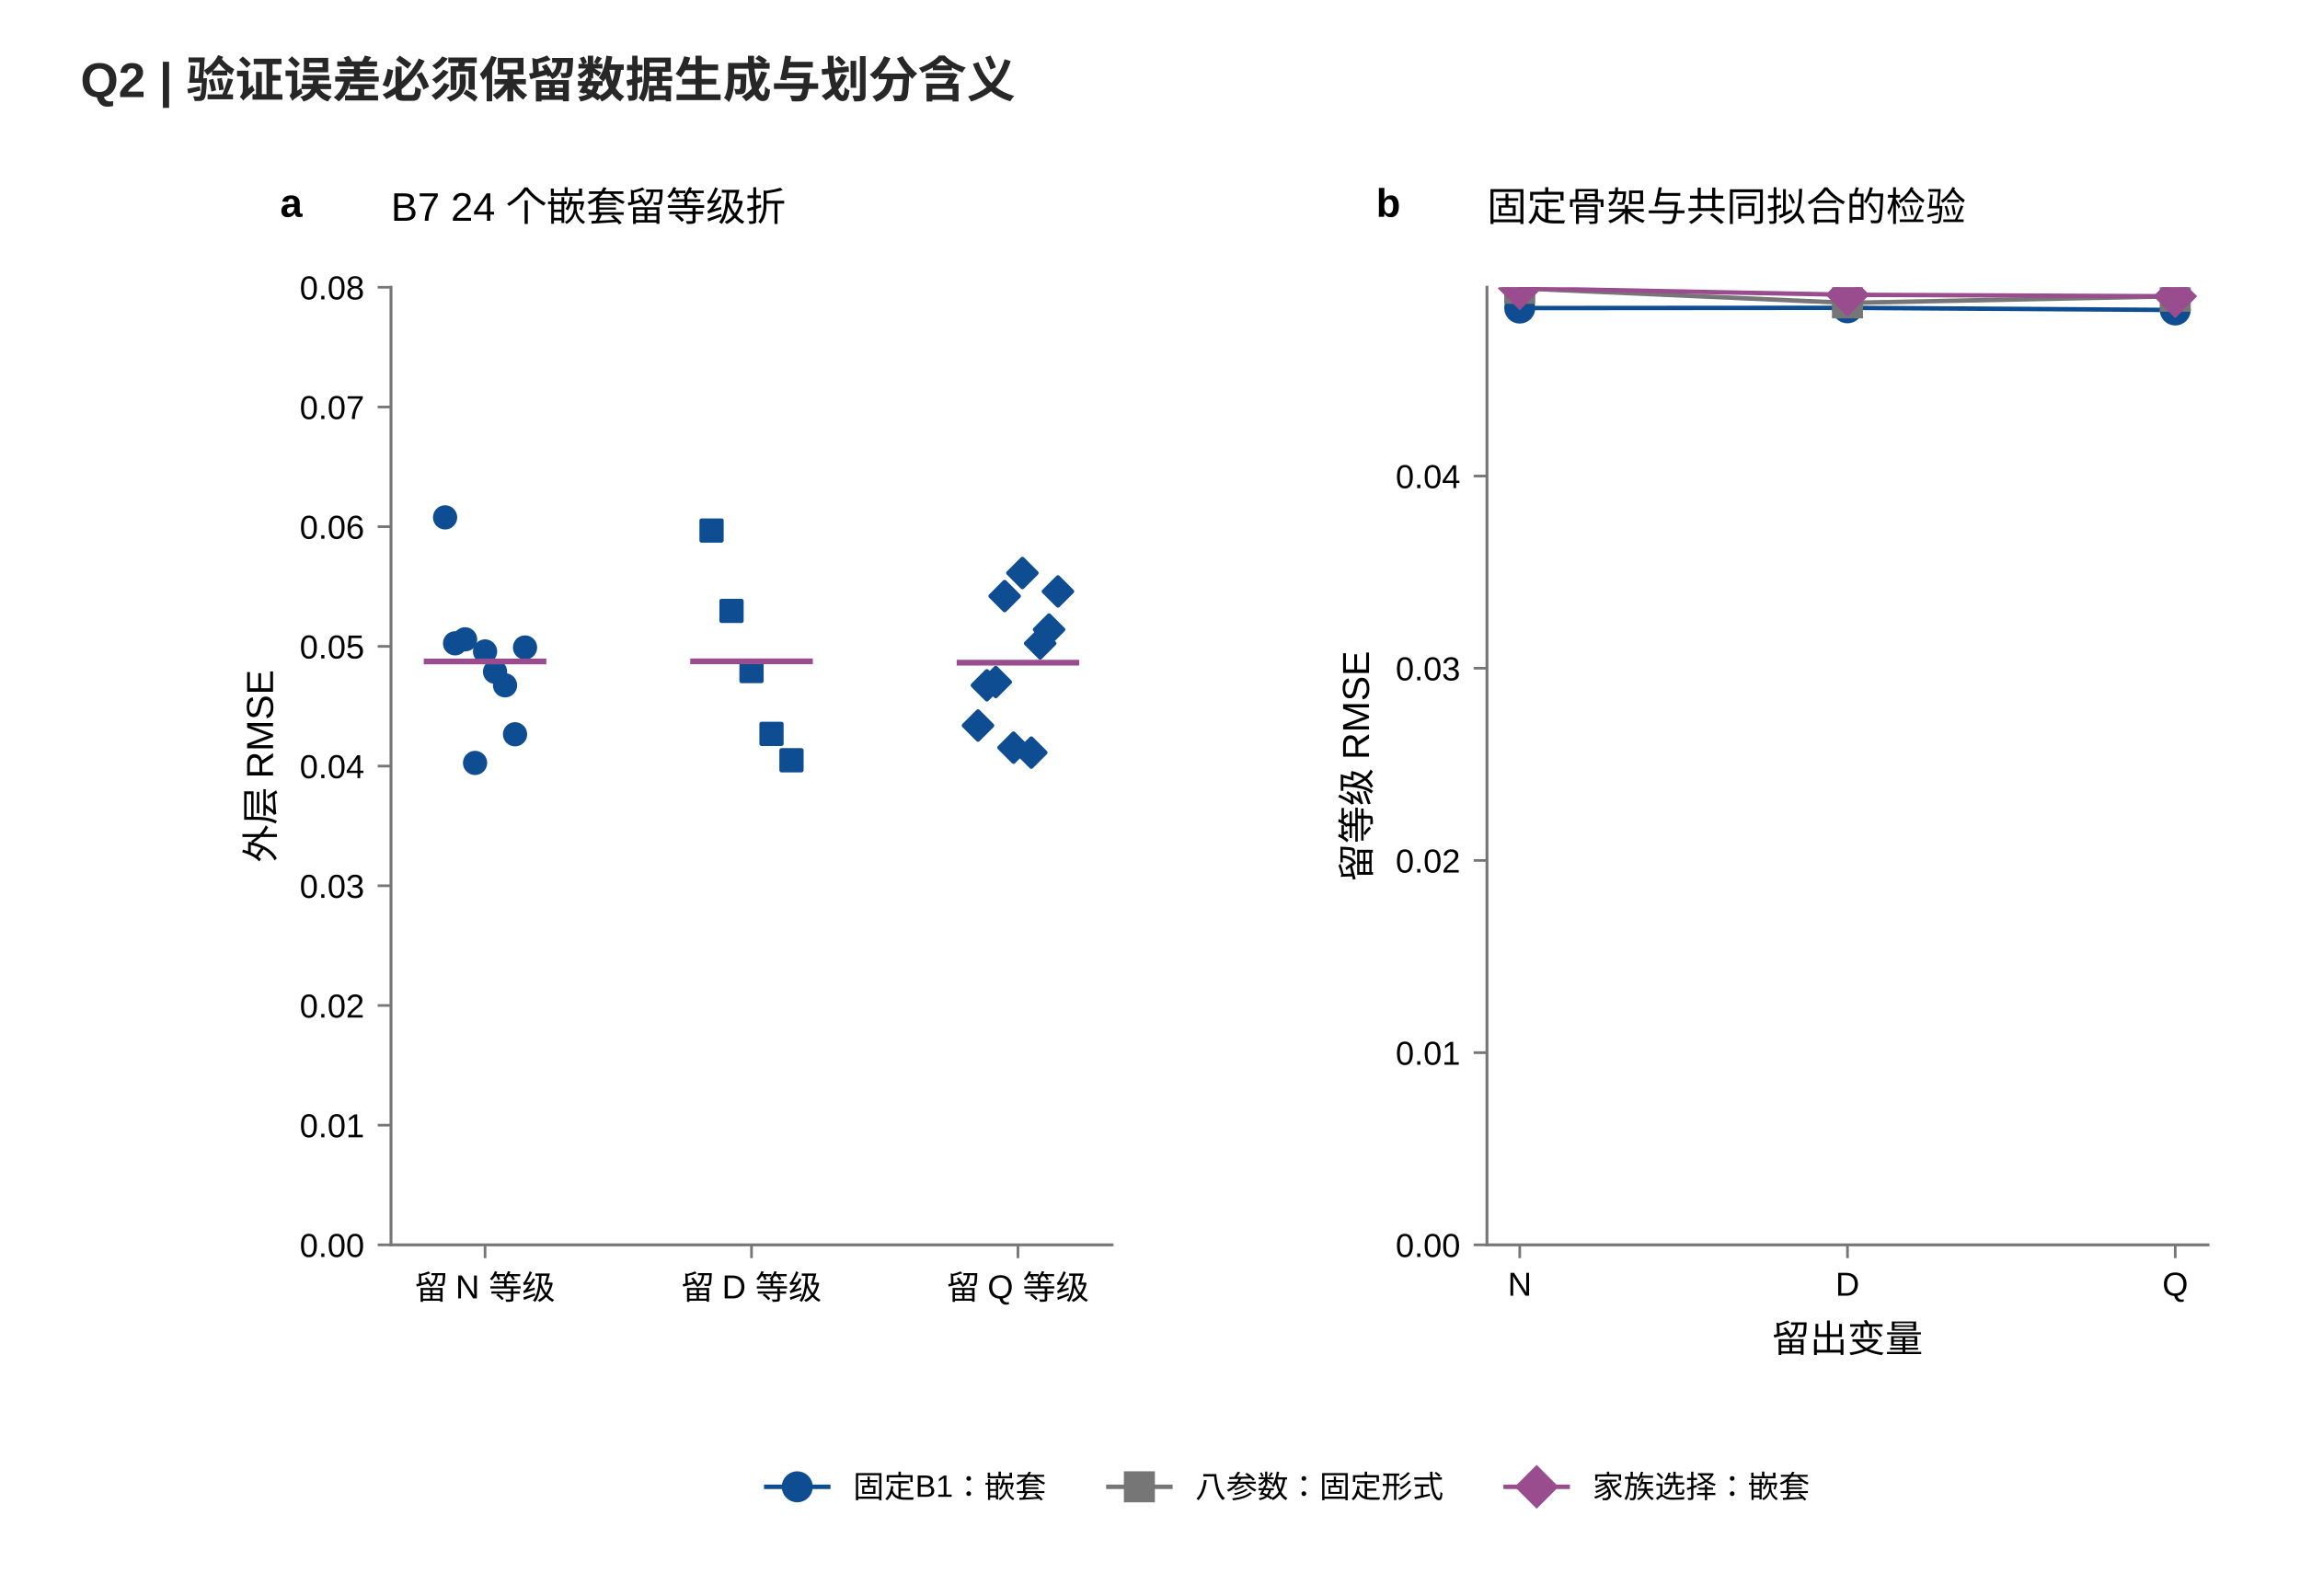
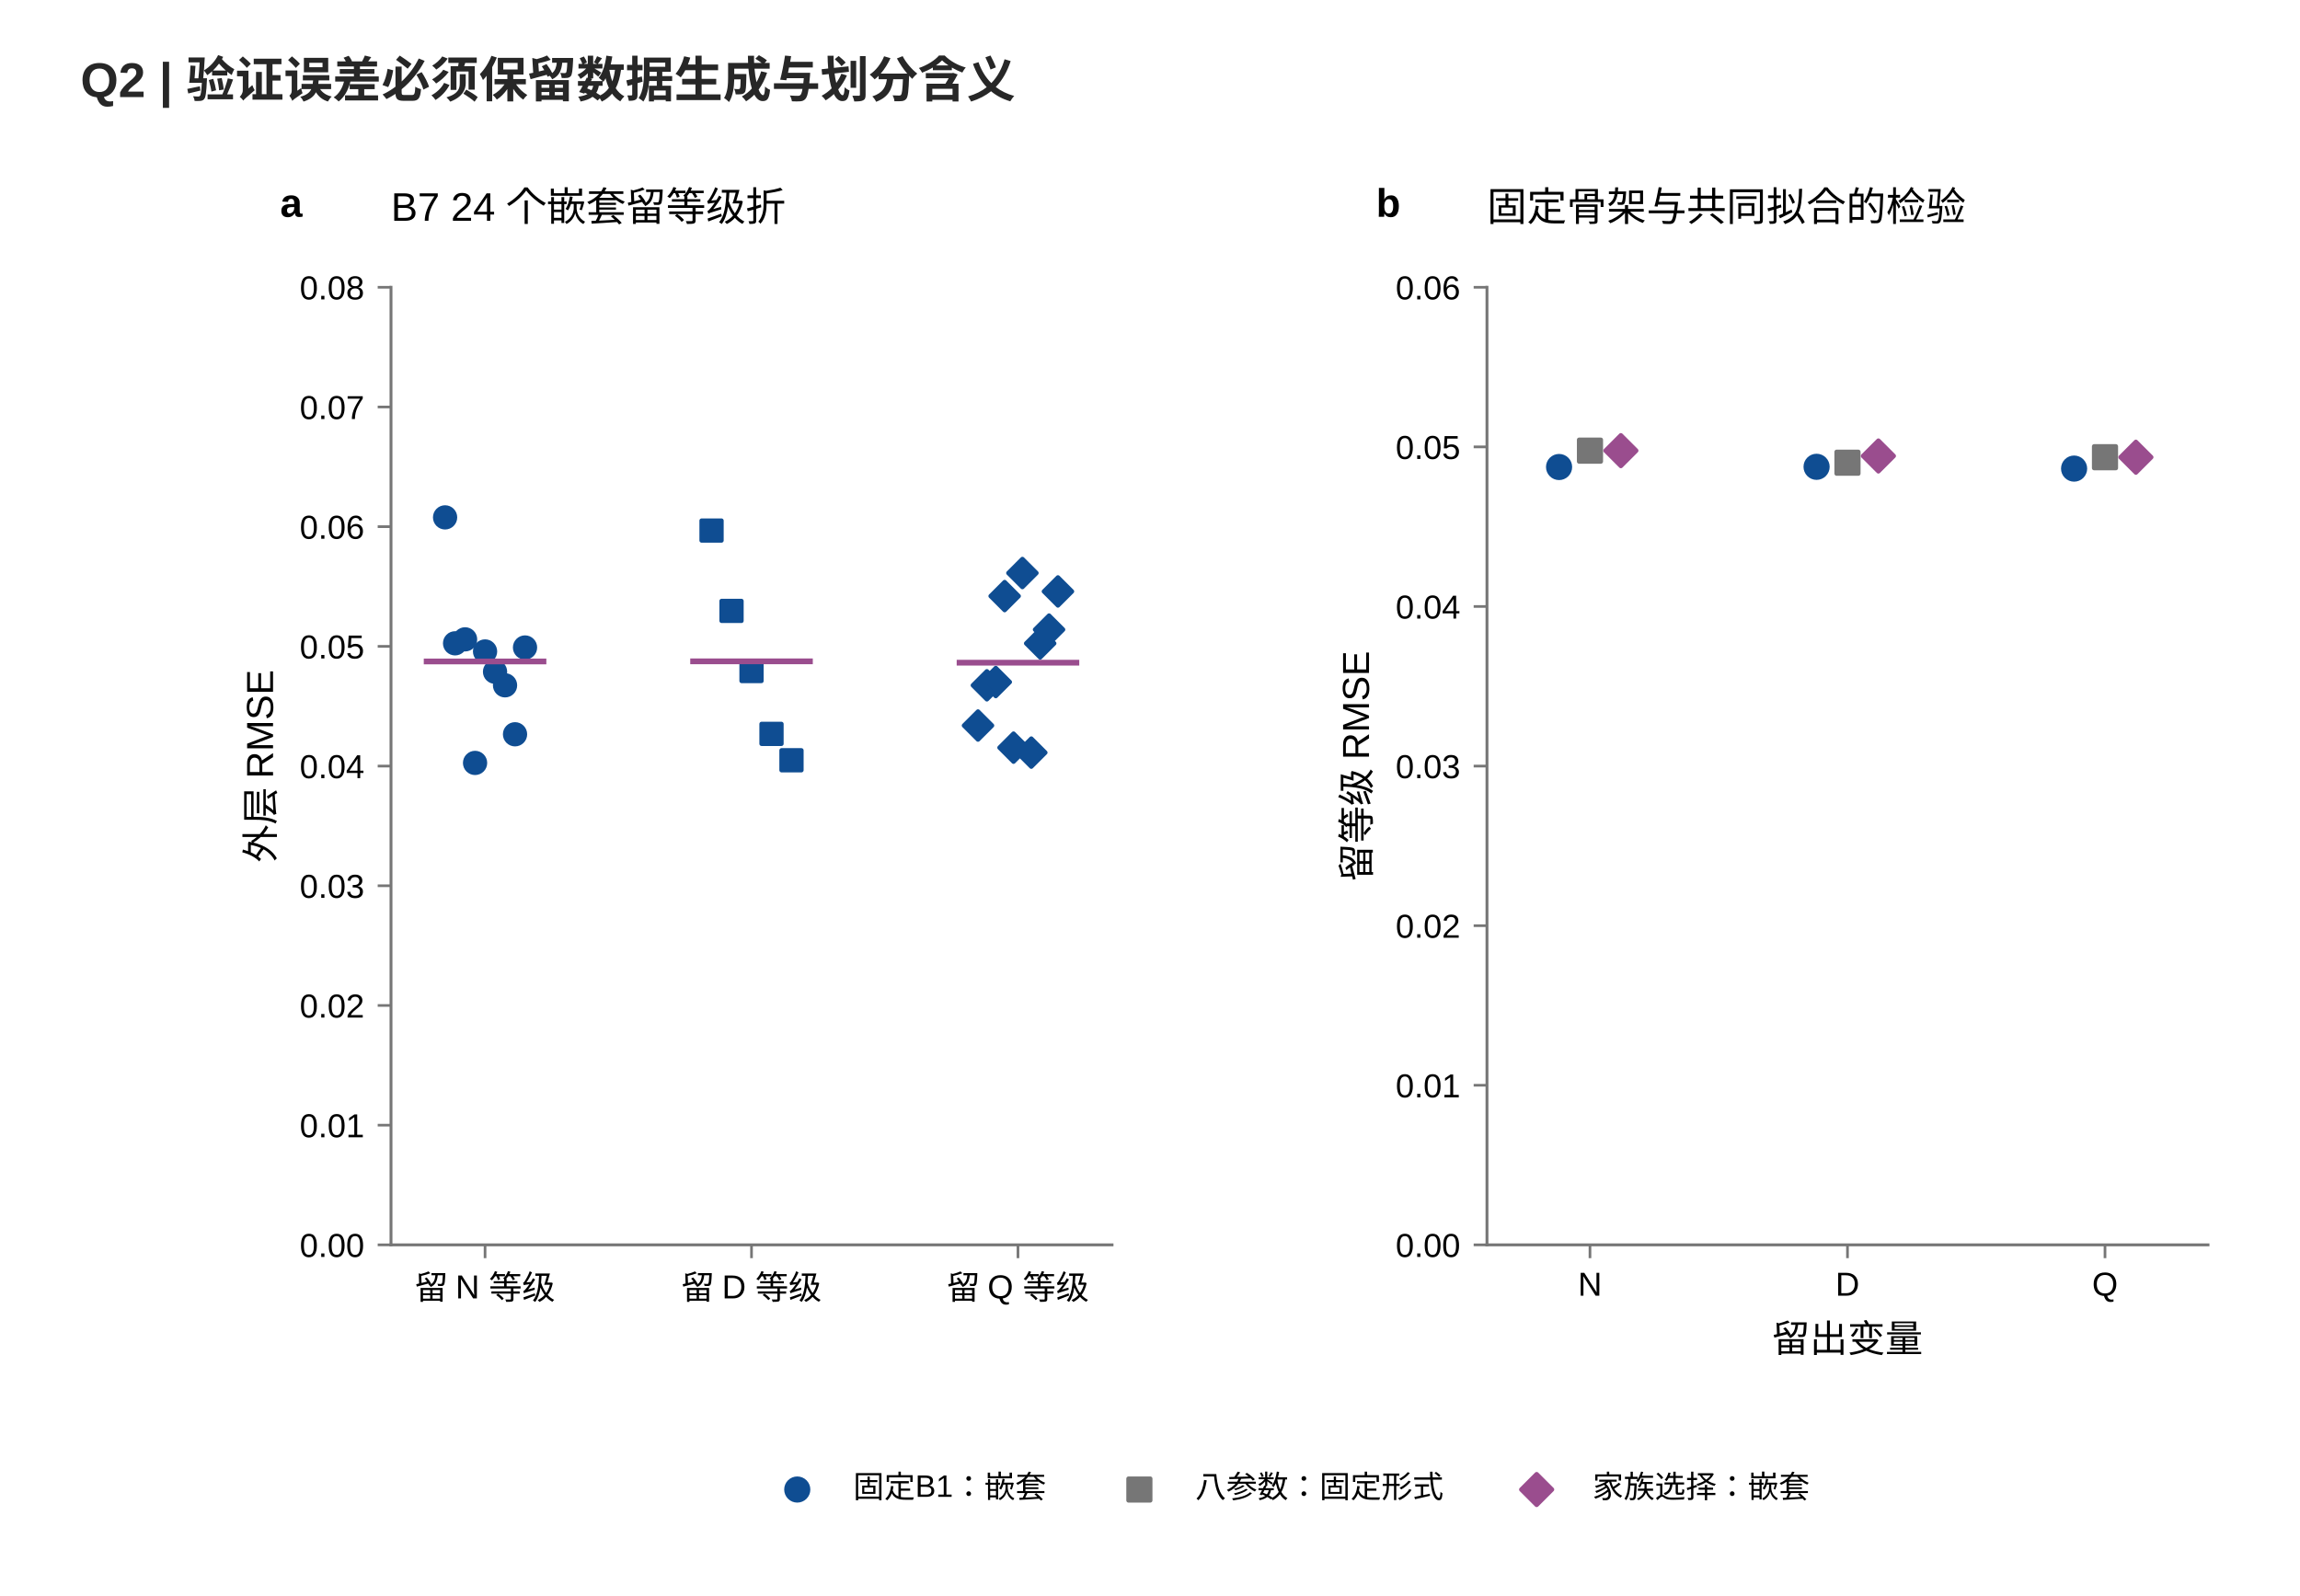
<svg xmlns="http://www.w3.org/2000/svg" xmlns:xlink="http://www.w3.org/1999/xlink" width="518.74pt" height="360pt" viewBox="0 0 518.74 360" version="1.1">
  <defs>
    <style type="text/css">*{stroke-linejoin: round; stroke-linecap: butt}</style>
  </defs>
  <g id="figure_1">
    <g id="patch_1">
      <path d="M 0 360 L 518.74 360 L 518.74 0 L 0 0 z " style="fill: #ffffff" />
    </g>
    <g id="axes_1">
      <g id="patch_2">
        <path d="M 88.186 280.8 L 250.807 280.8 L 250.807 64.8 L 88.186 64.8 z " style="fill: #ffffff" />
      </g>
      <g id="matplotlib.axis_1">
        <g id="xtick_1">
          <g id="line2d_1">
            <defs>
-               <path id="m3c10855afd" d="M 0 0 L 0 3 " style="stroke: #767676; stroke-width: 0.6" />
+               <path id="m5fdbb5cc1c" d="M 0 0 L 0 3 " style="stroke: #767676; stroke-width: 0.6" />
            </defs>
            <g>
-               <use xlink:href="#m3c10855afd" x="109.4" y="280.8" style="fill: #767676; stroke: #767676; stroke-width: 0.6" />
+               <use xlink:href="#m5fdbb5cc1c" x="109.4" y="280.8" style="fill: #767676; stroke: #767676; stroke-width: 0.6" />
            </g>
          </g>
          <g id="text_1">
            <text style="font-size: 7.5px; font-family: 'Arial', 'Microsoft YaHei'; text-anchor: middle" x="109.4" y="293.066" transform="rotate(-0 109.3999 293.066)">留 N 等级</text>
          </g>
        </g>
        <g id="xtick_2">
          <g id="line2d_2">
            <g>
-               <use xlink:href="#m3c10855afd" x="169.496" y="280.8" style="fill: #767676; stroke: #767676; stroke-width: 0.6" />
+               <use xlink:href="#m5fdbb5cc1c" x="169.496" y="280.8" style="fill: #767676; stroke: #767676; stroke-width: 0.6" />
            </g>
          </g>
          <g id="text_2">
            <text style="font-size: 7.5px; font-family: 'Arial', 'Microsoft YaHei'; text-anchor: middle" x="169.496" y="293.066" transform="rotate(-0 169.4963 293.066)">留 D 等级</text>
          </g>
        </g>
        <g id="xtick_3">
          <g id="line2d_3">
            <g>
-               <use xlink:href="#m3c10855afd" x="229.593" y="280.8" style="fill: #767676; stroke: #767676; stroke-width: 0.6" />
+               <use xlink:href="#m5fdbb5cc1c" x="229.593" y="280.8" style="fill: #767676; stroke: #767676; stroke-width: 0.6" />
            </g>
          </g>
          <g id="text_3">
            <text style="font-size: 7.5px; font-family: 'Arial', 'Microsoft YaHei'; text-anchor: middle" x="229.593" y="293.066" transform="rotate(-0 229.5927 293.066)">留 Q 等级</text>
          </g>
        </g>
      </g>
      <g id="matplotlib.axis_2">
        <g id="ytick_1">
          <g id="line2d_4">
            <defs>
-               <path id="m43ab688c8d" d="M 0 0 L -3 0 " style="stroke: #767676; stroke-width: 0.6" />
+               <path id="m10049ec825" d="M 0 0 L -3 0 " style="stroke: #767676; stroke-width: 0.6" />
            </defs>
            <g>
-               <use xlink:href="#m43ab688c8d" x="88.186" y="280.8" style="fill: #767676; stroke: #767676; stroke-width: 0.6" />
+               <use xlink:href="#m10049ec825" x="88.186" y="280.8" style="fill: #767676; stroke: #767676; stroke-width: 0.6" />
            </g>
          </g>
          <g id="text_4">
            <text style="font-size: 7.5px; font-family: 'Arial', 'Microsoft YaHei'; text-anchor: end" x="82.186" y="283.53" transform="rotate(-0 82.18583 283.5301)">0.00</text>
          </g>
        </g>
        <g id="ytick_2">
          <g id="line2d_5">
            <g>
-               <use xlink:href="#m43ab688c8d" x="88.186" y="253.8" style="fill: #767676; stroke: #767676; stroke-width: 0.6" />
+               <use xlink:href="#m10049ec825" x="88.186" y="253.8" style="fill: #767676; stroke: #767676; stroke-width: 0.6" />
            </g>
          </g>
          <g id="text_5">
            <text style="font-size: 7.5px; font-family: 'Arial', 'Microsoft YaHei'; text-anchor: end" x="82.186" y="256.53" transform="rotate(-0 82.18583 256.5301)">0.01</text>
          </g>
        </g>
        <g id="ytick_3">
          <g id="line2d_6">
            <g>
-               <use xlink:href="#m43ab688c8d" x="88.186" y="226.8" style="fill: #767676; stroke: #767676; stroke-width: 0.6" />
+               <use xlink:href="#m10049ec825" x="88.186" y="226.8" style="fill: #767676; stroke: #767676; stroke-width: 0.6" />
            </g>
          </g>
          <g id="text_6">
            <text style="font-size: 7.5px; font-family: 'Arial', 'Microsoft YaHei'; text-anchor: end" x="82.186" y="229.53" transform="rotate(-0 82.18583 229.5301)">0.02</text>
          </g>
        </g>
        <g id="ytick_4">
          <g id="line2d_7">
            <g>
-               <use xlink:href="#m43ab688c8d" x="88.186" y="199.8" style="fill: #767676; stroke: #767676; stroke-width: 0.6" />
+               <use xlink:href="#m10049ec825" x="88.186" y="199.8" style="fill: #767676; stroke: #767676; stroke-width: 0.6" />
            </g>
          </g>
          <g id="text_7">
            <text style="font-size: 7.5px; font-family: 'Arial', 'Microsoft YaHei'; text-anchor: end" x="82.186" y="202.53" transform="rotate(-0 82.18583 202.5301)">0.03</text>
          </g>
        </g>
        <g id="ytick_5">
          <g id="line2d_8">
            <g>
-               <use xlink:href="#m43ab688c8d" x="88.186" y="172.8" style="fill: #767676; stroke: #767676; stroke-width: 0.6" />
+               <use xlink:href="#m10049ec825" x="88.186" y="172.8" style="fill: #767676; stroke: #767676; stroke-width: 0.6" />
            </g>
          </g>
          <g id="text_8">
            <text style="font-size: 7.5px; font-family: 'Arial', 'Microsoft YaHei'; text-anchor: end" x="82.186" y="175.53" transform="rotate(-0 82.18583 175.5301)">0.04</text>
          </g>
        </g>
        <g id="ytick_6">
          <g id="line2d_9">
            <g>
-               <use xlink:href="#m43ab688c8d" x="88.186" y="145.8" style="fill: #767676; stroke: #767676; stroke-width: 0.6" />
+               <use xlink:href="#m10049ec825" x="88.186" y="145.8" style="fill: #767676; stroke: #767676; stroke-width: 0.6" />
            </g>
          </g>
          <g id="text_9">
            <text style="font-size: 7.5px; font-family: 'Arial', 'Microsoft YaHei'; text-anchor: end" x="82.186" y="148.53" transform="rotate(-0 82.18583 148.5301)">0.05</text>
          </g>
        </g>
        <g id="ytick_7">
          <g id="line2d_10">
            <g>
-               <use xlink:href="#m43ab688c8d" x="88.186" y="118.8" style="fill: #767676; stroke: #767676; stroke-width: 0.6" />
+               <use xlink:href="#m10049ec825" x="88.186" y="118.8" style="fill: #767676; stroke: #767676; stroke-width: 0.6" />
            </g>
          </g>
          <g id="text_10">
            <text style="font-size: 7.5px; font-family: 'Arial', 'Microsoft YaHei'; text-anchor: end" x="82.186" y="121.53" transform="rotate(-0 82.18583 121.5301)">0.06</text>
          </g>
        </g>
        <g id="ytick_8">
          <g id="line2d_11">
            <g>
-               <use xlink:href="#m43ab688c8d" x="88.186" y="91.8" style="fill: #767676; stroke: #767676; stroke-width: 0.6" />
+               <use xlink:href="#m10049ec825" x="88.186" y="91.8" style="fill: #767676; stroke: #767676; stroke-width: 0.6" />
            </g>
          </g>
          <g id="text_11">
            <text style="font-size: 7.5px; font-family: 'Arial', 'Microsoft YaHei'; text-anchor: end" x="82.186" y="94.53" transform="rotate(-0 82.18583 94.5301)">0.07</text>
          </g>
        </g>
        <g id="ytick_9">
          <g id="line2d_12">
            <g>
-               <use xlink:href="#m43ab688c8d" x="88.186" y="64.8" style="fill: #767676; stroke: #767676; stroke-width: 0.6" />
+               <use xlink:href="#m10049ec825" x="88.186" y="64.8" style="fill: #767676; stroke: #767676; stroke-width: 0.6" />
            </g>
          </g>
          <g id="text_12">
            <text style="font-size: 7.5px; font-family: 'Arial', 'Microsoft YaHei'; text-anchor: end" x="82.186" y="67.53" transform="rotate(-0 82.18583 67.5301)">0.08</text>
          </g>
        </g>
        <g id="text_13">
          <text style="font-size: 8.5px; font-family: 'Arial', 'Microsoft YaHei'; text-anchor: middle" x="61.801" y="172.8" transform="rotate(-90 61.8013 172.8)">外层 RMSE</text>
        </g>
      </g>
      <g id="PathCollection_1">
        <defs>
-           <path id="m5fec053de9" d="M 0 2.236 C 0.593 2.236 1.162 2 1.581 1.581 C 2 1.162 2.236 0.593 2.236 0 C 2.236 -0.593 2 -1.162 1.581 -1.581 C 1.162 -2 0.593 -2.236 0 -2.236 C -0.593 -2.236 -1.162 -2 -1.581 -1.581 C -2 -1.162 -2.236 -0.593 -2.236 0 C -2.236 0.593 -2 1.162 -1.581 1.581 C -1.162 2 -0.593 2.236 0 2.236 z " style="stroke: #0f4d92" />
-         </defs>
-         <g clip-path="url(#p6e1483aa00)">
-           <use xlink:href="#m5fec053de9" x="100.385" y="116.703" style="fill: #0f4d92; stroke: #0f4d92" />
-           <use xlink:href="#m5fec053de9" x="102.639" y="145.111" style="fill: #0f4d92; stroke: #0f4d92" />
-           <use xlink:href="#m5fec053de9" x="104.893" y="144.215" style="fill: #0f4d92; stroke: #0f4d92" />
-           <use xlink:href="#m5fec053de9" x="107.146" y="172.091" style="fill: #0f4d92; stroke: #0f4d92" />
-           <use xlink:href="#m5fec053de9" x="109.4" y="146.949" style="fill: #0f4d92; stroke: #0f4d92" />
-           <use xlink:href="#m5fec053de9" x="111.653" y="151.527" style="fill: #0f4d92; stroke: #0f4d92" />
-           <use xlink:href="#m5fec053de9" x="113.907" y="154.583" style="fill: #0f4d92; stroke: #0f4d92" />
-           <use xlink:href="#m5fec053de9" x="116.161" y="165.629" style="fill: #0f4d92; stroke: #0f4d92" />
-           <use xlink:href="#m5fec053de9" x="118.414" y="146.051" style="fill: #0f4d92; stroke: #0f4d92" />
+           <path id="m2c670ba667" d="M 0 2.236 C 0.593 2.236 1.162 2 1.581 1.581 C 2 1.162 2.236 0.593 2.236 0 C 2.236 -0.593 2 -1.162 1.581 -1.581 C 1.162 -2 0.593 -2.236 0 -2.236 C -0.593 -2.236 -1.162 -2 -1.581 -1.581 C -2 -1.162 -2.236 -0.593 -2.236 0 C -2.236 0.593 -2 1.162 -1.581 1.581 C -1.162 2 -0.593 2.236 0 2.236 z " style="stroke: #0f4d92" />
+         </defs>
+         <g clip-path="url(#ped2805d2e9)">
+           <use xlink:href="#m2c670ba667" x="100.385" y="116.703" style="fill: #0f4d92; stroke: #0f4d92" />
+           <use xlink:href="#m2c670ba667" x="102.639" y="145.111" style="fill: #0f4d92; stroke: #0f4d92" />
+           <use xlink:href="#m2c670ba667" x="104.893" y="144.215" style="fill: #0f4d92; stroke: #0f4d92" />
+           <use xlink:href="#m2c670ba667" x="107.146" y="172.091" style="fill: #0f4d92; stroke: #0f4d92" />
+           <use xlink:href="#m2c670ba667" x="109.4" y="146.949" style="fill: #0f4d92; stroke: #0f4d92" />
+           <use xlink:href="#m2c670ba667" x="111.653" y="151.527" style="fill: #0f4d92; stroke: #0f4d92" />
+           <use xlink:href="#m2c670ba667" x="113.907" y="154.583" style="fill: #0f4d92; stroke: #0f4d92" />
+           <use xlink:href="#m2c670ba667" x="116.161" y="165.629" style="fill: #0f4d92; stroke: #0f4d92" />
+           <use xlink:href="#m2c670ba667" x="118.414" y="146.051" style="fill: #0f4d92; stroke: #0f4d92" />
        </g>
      </g>
      <g id="PathCollection_2">
        <defs>
-           <path id="m1e13f51e92" d="M -2.236 2.236 L 2.236 2.236 L 2.236 -2.236 L -2.236 -2.236 z " style="stroke: #0f4d92" />
-         </defs>
-         <g clip-path="url(#p6e1483aa00)">
-           <use xlink:href="#m1e13f51e92" x="160.482" y="119.676" style="fill: #0f4d92; stroke: #0f4d92" />
-           <use xlink:href="#m1e13f51e92" x="164.989" y="137.8" style="fill: #0f4d92; stroke: #0f4d92" />
-           <use xlink:href="#m1e13f51e92" x="169.496" y="151.361" style="fill: #0f4d92; stroke: #0f4d92" />
-           <use xlink:href="#m1e13f51e92" x="174.004" y="165.537" style="fill: #0f4d92; stroke: #0f4d92" />
-           <use xlink:href="#m1e13f51e92" x="178.511" y="171.491" style="fill: #0f4d92; stroke: #0f4d92" />
+           <path id="m15bb612719" d="M -2.236 2.236 L 2.236 2.236 L 2.236 -2.236 L -2.236 -2.236 z " style="stroke: #0f4d92" />
+         </defs>
+         <g clip-path="url(#ped2805d2e9)">
+           <use xlink:href="#m15bb612719" x="160.482" y="119.676" style="fill: #0f4d92; stroke: #0f4d92" />
+           <use xlink:href="#m15bb612719" x="164.989" y="137.8" style="fill: #0f4d92; stroke: #0f4d92" />
+           <use xlink:href="#m15bb612719" x="169.496" y="151.361" style="fill: #0f4d92; stroke: #0f4d92" />
+           <use xlink:href="#m15bb612719" x="174.004" y="165.537" style="fill: #0f4d92; stroke: #0f4d92" />
+           <use xlink:href="#m15bb612719" x="178.511" y="171.491" style="fill: #0f4d92; stroke: #0f4d92" />
        </g>
      </g>
      <g id="PathCollection_3">
        <defs>
-           <path id="m347af455d4" d="M 0 3.162 L 3.162 0 L 0 -3.162 L -3.162 0 z " style="stroke: #0f4d92" />
-         </defs>
-         <g clip-path="url(#p6e1483aa00)">
-           <use xlink:href="#m347af455d4" x="220.578" y="163.655" style="fill: #0f4d92; stroke: #0f4d92" />
-           <use xlink:href="#m347af455d4" x="222.581" y="154.583" style="fill: #0f4d92; stroke: #0f4d92" />
-           <use xlink:href="#m347af455d4" x="224.585" y="153.845" style="fill: #0f4d92; stroke: #0f4d92" />
-           <use xlink:href="#m347af455d4" x="226.588" y="134.457" style="fill: #0f4d92; stroke: #0f4d92" />
-           <use xlink:href="#m347af455d4" x="228.591" y="168.643" style="fill: #0f4d92; stroke: #0f4d92" />
-           <use xlink:href="#m347af455d4" x="230.594" y="129.256" style="fill: #0f4d92; stroke: #0f4d92" />
-           <use xlink:href="#m347af455d4" x="232.598" y="169.763" style="fill: #0f4d92; stroke: #0f4d92" />
-           <use xlink:href="#m347af455d4" x="234.601" y="145.129" style="fill: #0f4d92; stroke: #0f4d92" />
-           <use xlink:href="#m347af455d4" x="236.604" y="142.014" style="fill: #0f4d92; stroke: #0f4d92" />
-           <use xlink:href="#m347af455d4" x="238.607" y="133.409" style="fill: #0f4d92; stroke: #0f4d92" />
+           <path id="mf7fd81d706" d="M 0 3.162 L 3.162 0 L 0 -3.162 L -3.162 0 z " style="stroke: #0f4d92" />
+         </defs>
+         <g clip-path="url(#ped2805d2e9)">
+           <use xlink:href="#mf7fd81d706" x="220.578" y="163.655" style="fill: #0f4d92; stroke: #0f4d92" />
+           <use xlink:href="#mf7fd81d706" x="222.581" y="154.583" style="fill: #0f4d92; stroke: #0f4d92" />
+           <use xlink:href="#mf7fd81d706" x="224.585" y="153.845" style="fill: #0f4d92; stroke: #0f4d92" />
+           <use xlink:href="#mf7fd81d706" x="226.588" y="134.457" style="fill: #0f4d92; stroke: #0f4d92" />
+           <use xlink:href="#mf7fd81d706" x="228.591" y="168.643" style="fill: #0f4d92; stroke: #0f4d92" />
+           <use xlink:href="#mf7fd81d706" x="230.594" y="129.256" style="fill: #0f4d92; stroke: #0f4d92" />
+           <use xlink:href="#mf7fd81d706" x="232.598" y="169.763" style="fill: #0f4d92; stroke: #0f4d92" />
+           <use xlink:href="#mf7fd81d706" x="234.601" y="145.129" style="fill: #0f4d92; stroke: #0f4d92" />
+           <use xlink:href="#mf7fd81d706" x="236.604" y="142.014" style="fill: #0f4d92; stroke: #0f4d92" />
+           <use xlink:href="#mf7fd81d706" x="238.607" y="133.409" style="fill: #0f4d92; stroke: #0f4d92" />
        </g>
      </g>
      <g id="LineCollection_1">
-         <path d="M 95.578 149.207 L 123.222 149.207 " clip-path="url(#p6e1483aa00)" style="fill: none; stroke: #9a4d8e; stroke-width: 1.3" />
+         <path d="M 95.578 149.207 L 123.222 149.207 " clip-path="url(#ped2805d2e9)" style="fill: none; stroke: #9a4d8e; stroke-width: 1.3" />
      </g>
      <g id="LineCollection_2">
-         <path d="M 155.674 149.173 L 183.318 149.173 " clip-path="url(#p6e1483aa00)" style="fill: none; stroke: #9a4d8e; stroke-width: 1.3" />
+         <path d="M 155.674 149.173 L 183.318 149.173 " clip-path="url(#ped2805d2e9)" style="fill: none; stroke: #9a4d8e; stroke-width: 1.3" />
      </g>
      <g id="LineCollection_3">
-         <path d="M 215.771 149.476 L 243.415 149.476 " clip-path="url(#p6e1483aa00)" style="fill: none; stroke: #9a4d8e; stroke-width: 1.3" />
+         <path d="M 215.771 149.476 L 243.415 149.476 " clip-path="url(#ped2805d2e9)" style="fill: none; stroke: #9a4d8e; stroke-width: 1.3" />
      </g>
      <g id="patch_3">
        <path d="M 88.186 280.8 L 88.186 64.8 " style="fill: none; stroke: #767676; stroke-width: 0.65; stroke-linejoin: miter; stroke-linecap: square" />
      </g>
      <g id="patch_4">
        <path d="M 88.186 280.8 L 250.807 280.8 " style="fill: none; stroke: #767676; stroke-width: 0.65; stroke-linejoin: miter; stroke-linecap: square" />
      </g>
      <g id="text_14">
        <text style="font-weight: 700; font-size: 9px; font-family: 'Arial', 'Microsoft YaHei'; text-anchor: start" x="63.186" y="48.906" transform="rotate(-0 63.18583 48.90596)">a</text>
      </g>
      <g id="text_15">
        <text style="font-size: 9px; font-family: 'Arial', 'Microsoft YaHei'; text-anchor: start" x="88.186" y="49.8" transform="rotate(-0 88.18583 49.8)">B7 24 个嵌套留等级折</text>
      </g>
    </g>
    <g id="axes_2">
      <g id="patch_5">
        <path d="M 335.37 280.8 L 497.991 280.8 L 497.991 64.8 L 335.37 64.8 z " style="fill: #ffffff" />
      </g>
      <g id="matplotlib.axis_3">
        <g id="xtick_4">
          <g id="line2d_13">
            <g>
-               <use xlink:href="#m3c10855afd" x="342.761" y="280.8" style="fill: #767676; stroke: #767676; stroke-width: 0.6" />
+               <use xlink:href="#m5fdbb5cc1c" x="358.601" y="280.8" style="fill: #767676; stroke: #767676; stroke-width: 0.6" />
            </g>
          </g>
          <g id="text_16">
-             <text style="font-size: 7.5px; font-family: 'Arial', 'Microsoft YaHei'; text-anchor: middle" x="342.761" y="292.26" transform="rotate(-0 342.7615 292.2602)">N</text>
+             <text style="font-size: 7.5px; font-family: 'Arial', 'Microsoft YaHei'; text-anchor: middle" x="358.601" y="292.26" transform="rotate(-0 358.6012 292.2602)">N</text>
          </g>
        </g>
        <g id="xtick_5">
          <g id="line2d_14">
            <g>
-               <use xlink:href="#m3c10855afd" x="416.68" y="280.8" style="fill: #767676; stroke: #767676; stroke-width: 0.6" />
+               <use xlink:href="#m5fdbb5cc1c" x="416.68" y="280.8" style="fill: #767676; stroke: #767676; stroke-width: 0.6" />
            </g>
          </g>
          <g id="text_17">
            <text style="font-size: 7.5px; font-family: 'Arial', 'Microsoft YaHei'; text-anchor: middle" x="416.68" y="292.26" transform="rotate(-0 416.6801 292.2602)">D</text>
          </g>
        </g>
        <g id="xtick_6">
          <g id="line2d_15">
            <g>
-               <use xlink:href="#m3c10855afd" x="490.599" y="280.8" style="fill: #767676; stroke: #767676; stroke-width: 0.6" />
+               <use xlink:href="#m5fdbb5cc1c" x="474.759" y="280.8" style="fill: #767676; stroke: #767676; stroke-width: 0.6" />
            </g>
          </g>
          <g id="text_18">
-             <text style="font-size: 7.5px; font-family: 'Arial', 'Microsoft YaHei'; text-anchor: middle" x="490.599" y="292.264" transform="rotate(-0 490.5987 292.2645)">Q</text>
+             <text style="font-size: 7.5px; font-family: 'Arial', 'Microsoft YaHei'; text-anchor: middle" x="474.759" y="292.264" transform="rotate(-0 474.759 292.2645)">Q</text>
          </g>
        </g>
        <g id="text_19">
          <text style="font-size: 8.5px; font-family: 'Arial', 'Microsoft YaHei'; text-anchor: middle" x="416.68" y="304.96" transform="rotate(-0 416.6801 304.9602)">留出变量</text>
        </g>
      </g>
      <g id="matplotlib.axis_4">
        <g id="ytick_10">
          <g id="line2d_16">
            <g>
-               <use xlink:href="#m43ab688c8d" x="335.37" y="280.8" style="fill: #767676; stroke: #767676; stroke-width: 0.6" />
+               <use xlink:href="#m10049ec825" x="335.37" y="280.8" style="fill: #767676; stroke: #767676; stroke-width: 0.6" />
            </g>
          </g>
          <g id="text_20">
            <text style="font-size: 7.5px; font-family: 'Arial', 'Microsoft YaHei'; text-anchor: end" x="329.37" y="283.53" transform="rotate(-0 329.3696 283.5301)">0.00</text>
          </g>
        </g>
        <g id="ytick_11">
          <g id="line2d_17">
            <g>
-               <use xlink:href="#m43ab688c8d" x="335.37" y="237.444" style="fill: #767676; stroke: #767676; stroke-width: 0.6" />
+               <use xlink:href="#m10049ec825" x="335.37" y="244.8" style="fill: #767676; stroke: #767676; stroke-width: 0.6" />
            </g>
          </g>
          <g id="text_21">
-             <text style="font-size: 7.5px; font-family: 'Arial', 'Microsoft YaHei'; text-anchor: end" x="329.37" y="240.174" transform="rotate(-0 329.3696 240.1738)">0.01</text>
+             <text style="font-size: 7.5px; font-family: 'Arial', 'Microsoft YaHei'; text-anchor: end" x="329.37" y="247.53" transform="rotate(-0 329.3696 247.5301)">0.01</text>
          </g>
        </g>
        <g id="ytick_12">
          <g id="line2d_18">
            <g>
-               <use xlink:href="#m43ab688c8d" x="335.37" y="194.087" style="fill: #767676; stroke: #767676; stroke-width: 0.6" />
+               <use xlink:href="#m10049ec825" x="335.37" y="208.8" style="fill: #767676; stroke: #767676; stroke-width: 0.6" />
            </g>
          </g>
          <g id="text_22">
-             <text style="font-size: 7.5px; font-family: 'Arial', 'Microsoft YaHei'; text-anchor: end" x="329.37" y="196.818" transform="rotate(-0 329.3696 196.8175)">0.02</text>
+             <text style="font-size: 7.5px; font-family: 'Arial', 'Microsoft YaHei'; text-anchor: end" x="329.37" y="211.53" transform="rotate(-0 329.3696 211.5301)">0.02</text>
          </g>
        </g>
        <g id="ytick_13">
          <g id="line2d_19">
            <g>
-               <use xlink:href="#m43ab688c8d" x="335.37" y="150.731" style="fill: #767676; stroke: #767676; stroke-width: 0.6" />
+               <use xlink:href="#m10049ec825" x="335.37" y="172.8" style="fill: #767676; stroke: #767676; stroke-width: 0.6" />
            </g>
          </g>
          <g id="text_23">
-             <text style="font-size: 7.5px; font-family: 'Arial', 'Microsoft YaHei'; text-anchor: end" x="329.37" y="153.461" transform="rotate(-0 329.3696 153.4612)">0.03</text>
+             <text style="font-size: 7.5px; font-family: 'Arial', 'Microsoft YaHei'; text-anchor: end" x="329.37" y="175.53" transform="rotate(-0 329.3696 175.5301)">0.03</text>
          </g>
        </g>
        <g id="ytick_14">
          <g id="line2d_20">
            <g>
-               <use xlink:href="#m43ab688c8d" x="335.37" y="107.375" style="fill: #767676; stroke: #767676; stroke-width: 0.6" />
+               <use xlink:href="#m10049ec825" x="335.37" y="136.8" style="fill: #767676; stroke: #767676; stroke-width: 0.6" />
            </g>
          </g>
          <g id="text_24">
-             <text style="font-size: 7.5px; font-family: 'Arial', 'Microsoft YaHei'; text-anchor: end" x="329.37" y="110.105" transform="rotate(-0 329.3696 110.1049)">0.04</text>
-           </g>
-         </g>
-         <g id="text_25">
+             <text style="font-size: 7.5px; font-family: 'Arial', 'Microsoft YaHei'; text-anchor: end" x="329.37" y="139.53" transform="rotate(-0 329.3696 139.5301)">0.04</text>
+           </g>
+         </g>
+         <g id="ytick_15">
+           <g id="line2d_21">
+             <g>
+               <use xlink:href="#m10049ec825" x="335.37" y="100.8" style="fill: #767676; stroke: #767676; stroke-width: 0.6" />
+             </g>
+           </g>
+           <g id="text_25">
+             <text style="font-size: 7.5px; font-family: 'Arial', 'Microsoft YaHei'; text-anchor: end" x="329.37" y="103.53" transform="rotate(-0 329.3696 103.5301)">0.05</text>
+           </g>
+         </g>
+         <g id="ytick_16">
+           <g id="line2d_22">
+             <g>
+               <use xlink:href="#m10049ec825" x="335.37" y="64.8" style="fill: #767676; stroke: #767676; stroke-width: 0.6" />
+             </g>
+           </g>
+           <g id="text_26">
+             <text style="font-size: 7.5px; font-family: 'Arial', 'Microsoft YaHei'; text-anchor: end" x="329.37" y="67.53" transform="rotate(-0 329.3696 67.5301)">0.06</text>
+           </g>
+         </g>
+         <g id="text_27">
          <text style="font-size: 8.5px; font-family: 'Arial', 'Microsoft YaHei'; text-anchor: middle" x="308.985" y="172.8" transform="rotate(-90 308.9851 172.8)">留等级 RMSE</text>
        </g>
      </g>
-       <g id="line2d_21">
-         <path d="M 342.761 69.489 L 416.68 69.435 L 490.599 69.921 " clip-path="url(#pa8aed85c43)" style="fill: none; stroke: #0f4d92; stroke-linecap: square" />
-         <defs>
-           <path id="mec0a395fd2" d="M 0 3 C 0.796 3 1.559 2.684 2.121 2.121 C 2.684 1.559 3 0.796 3 0 C 3 -0.796 2.684 -1.559 2.121 -2.121 C 1.559 -2.684 0.796 -3 0 -3 C -0.796 -3 -1.559 -2.684 -2.121 -2.121 C -2.684 -1.559 -3 -0.796 -3 0 C -3 0.796 -2.684 1.559 -2.121 2.121 C -1.559 2.684 -0.796 3 0 3 z " style="stroke: #0f4d92" />
-         </defs>
-         <g clip-path="url(#pa8aed85c43)">
-           <use xlink:href="#mec0a395fd2" x="342.761" y="69.489" style="fill: #0f4d92; stroke: #0f4d92" />
-           <use xlink:href="#mec0a395fd2" x="416.68" y="69.435" style="fill: #0f4d92; stroke: #0f4d92" />
-           <use xlink:href="#mec0a395fd2" x="490.599" y="69.921" style="fill: #0f4d92; stroke: #0f4d92" />
-         </g>
-       </g>
-       <g id="line2d_22">
-         <path d="M 342.761 65.044 L 416.68 68.322 L 490.599 66.828 " clip-path="url(#pa8aed85c43)" style="fill: none; stroke: #767676; stroke-linecap: square" />
-         <defs>
-           <path id="m17d9a3f03a" d="M -3 3 L 3 3 L 3 -3 L -3 -3 z " style="stroke: #767676; stroke-linejoin: miter" />
-         </defs>
-         <g clip-path="url(#pa8aed85c43)">
-           <use xlink:href="#m17d9a3f03a" x="342.761" y="65.044" style="fill: #767676; stroke: #767676; stroke-linejoin: miter" />
-           <use xlink:href="#m17d9a3f03a" x="416.68" y="68.322" style="fill: #767676; stroke: #767676; stroke-linejoin: miter" />
-           <use xlink:href="#m17d9a3f03a" x="490.599" y="66.828" style="fill: #767676; stroke: #767676; stroke-linejoin: miter" />
-         </g>
-       </g>
-       <g id="line2d_23">
-         <path d="M 342.761 65.044 L 416.68 66.492 L 490.599 66.828 " clip-path="url(#pa8aed85c43)" style="fill: none; stroke: #9a4d8e; stroke-linecap: square" />
-         <defs>
-           <path id="mbb2c968828" d="M 0 4.243 L 4.243 0 L 0 -4.243 L -4.243 0 z " style="stroke: #9a4d8e; stroke-linejoin: miter" />
-         </defs>
-         <g clip-path="url(#pa8aed85c43)">
-           <use xlink:href="#mbb2c968828" x="342.761" y="65.044" style="fill: #9a4d8e; stroke: #9a4d8e; stroke-linejoin: miter" />
-           <use xlink:href="#mbb2c968828" x="416.68" y="66.492" style="fill: #9a4d8e; stroke: #9a4d8e; stroke-linejoin: miter" />
-           <use xlink:href="#mbb2c968828" x="490.599" y="66.828" style="fill: #9a4d8e; stroke: #9a4d8e; stroke-linejoin: miter" />
+       <g id="PathCollection_4">
+         <defs>
+           <path id="mb1ab872673" d="M 0 2.449 C 0.65 2.449 1.273 2.191 1.732 1.732 C 2.191 1.273 2.449 0.65 2.449 0 C 2.449 -0.65 2.191 -1.273 1.732 -1.732 C 1.273 -2.191 0.65 -2.449 0 -2.449 C -0.65 -2.449 -1.273 -2.191 -1.732 -1.732 C -2.191 -1.273 -2.449 -0.65 -2.449 0 C -2.449 0.65 -2.191 1.273 -1.732 1.732 C -1.273 2.191 -0.65 2.449 0 2.449 z " style="stroke: #0f4d92" />
+         </defs>
+         <g clip-path="url(#p4805bcb88f)">
+           <use xlink:href="#mb1ab872673" x="351.632" y="105.342" style="fill: #0f4d92; stroke: #0f4d92" />
+           <use xlink:href="#mb1ab872673" x="409.711" y="105.297" style="fill: #0f4d92; stroke: #0f4d92" />
+           <use xlink:href="#mb1ab872673" x="467.79" y="105.701" style="fill: #0f4d92; stroke: #0f4d92" />
+         </g>
+       </g>
+       <g id="PathCollection_5">
+         <defs>
+           <path id="m0162c3e747" d="M -2.449 2.449 L 2.449 2.449 L 2.449 -2.449 L -2.449 -2.449 z " style="stroke: #767676" />
+         </defs>
+         <g clip-path="url(#p4805bcb88f)">
+           <use xlink:href="#m0162c3e747" x="358.601" y="101.651" style="fill: #767676; stroke: #767676" />
+           <use xlink:href="#m0162c3e747" x="416.68" y="104.373" style="fill: #767676; stroke: #767676" />
+           <use xlink:href="#m0162c3e747" x="474.759" y="103.133" style="fill: #767676; stroke: #767676" />
+         </g>
+       </g>
+       <g id="PathCollection_6">
+         <defs>
+           <path id="mc95f6998ef" d="M 0 3.464 L 3.464 0 L 0 -3.464 L -3.464 0 z " style="stroke: #9a4d8e" />
+         </defs>
+         <g clip-path="url(#p4805bcb88f)">
+           <use xlink:href="#mc95f6998ef" x="365.571" y="101.651" style="fill: #9a4d8e; stroke: #9a4d8e" />
+           <use xlink:href="#mc95f6998ef" x="423.65" y="102.854" style="fill: #9a4d8e; stroke: #9a4d8e" />
+           <use xlink:href="#mc95f6998ef" x="481.728" y="103.133" style="fill: #9a4d8e; stroke: #9a4d8e" />
        </g>
      </g>
      <g id="patch_6">
        <path d="M 335.37 280.8 L 335.37 64.8 " style="fill: none; stroke: #767676; stroke-width: 0.65; stroke-linejoin: miter; stroke-linecap: square" />
      </g>
      <g id="patch_7">
        <path d="M 335.37 280.8 L 497.991 280.8 " style="fill: none; stroke: #767676; stroke-width: 0.65; stroke-linejoin: miter; stroke-linecap: square" />
      </g>
-       <g id="text_26">
+       <g id="text_28">
        <text style="font-weight: 700; font-size: 9px; font-family: 'Arial', 'Microsoft YaHei'; text-anchor: start" x="310.37" y="48.906" transform="rotate(-0 310.3696 48.90596)">b</text>
      </g>
-       <g id="text_27">
+       <g id="text_29">
        <text style="font-size: 9px; font-family: 'Arial', 'Microsoft YaHei'; text-anchor: start" x="335.37" y="49.8" transform="rotate(-0 335.3696 49.8)">固定骨架与共同拟合的检验</text>
      </g>
    </g>
-     <g id="text_28">
+     <g id="text_30">
      <text style="font-weight: 700; font-size: 11px; font-family: 'Arial', 'Microsoft YaHei'; text-anchor: start; fill: #272727" x="18.156" y="21.897" transform="rotate(-0 18.15591 21.89672)">Q2  |  验证误差必须保留数据生成与划分含义</text>
    </g>
    <g id="legend_1">
-       <g id="line2d_24">
-         <path d="M 172.814 335.377 L 179.814 335.377 L 186.814 335.377 " style="fill: none; stroke: #0f4d92; stroke-linecap: square" />
+       <g id="PathCollection_7">
        <g>
-           <use xlink:href="#mec0a395fd2" x="179.814" y="335.377" style="fill: #0f4d92; stroke: #0f4d92" />
-         </g>
-       </g>
-       <g id="text_29">
+           <use xlink:href="#mb1ab872673" x="179.814" y="335.989" style="fill: #0f4d92; stroke: #0f4d92" />
+         </g>
+       </g>
+       <g id="text_31">
        <text style="font-size: 7px; font-family: 'Arial', 'Microsoft YaHei'; text-anchor: start" x="192.414" y="337.827" transform="rotate(-0 192.4136 337.8269)">固定B1：嵌套</text>
      </g>
-       <g id="line2d_25">
-         <path d="M 249.975 335.377 L 256.975 335.377 L 263.975 335.377 " style="fill: none; stroke: #767676; stroke-linecap: square" />
+       <g id="PathCollection_8">
        <g>
-           <use xlink:href="#m17d9a3f03a" x="256.975" y="335.377" style="fill: #767676; stroke: #767676; stroke-linejoin: miter" />
-         </g>
-       </g>
-       <g id="text_30">
+           <use xlink:href="#m0162c3e747" x="256.975" y="335.989" style="fill: #767676; stroke: #767676" />
+         </g>
+       </g>
+       <g id="text_32">
        <text style="font-size: 7px; font-family: 'Arial', 'Microsoft YaHei'; text-anchor: start" x="269.575" y="337.827" transform="rotate(-0 269.5754 337.8269)">八参数：固定形式</text>
      </g>
-       <g id="line2d_26">
-         <path d="M 339.575 335.377 L 346.575 335.377 L 353.575 335.377 " style="fill: none; stroke: #9a4d8e; stroke-linecap: square" />
+       <g id="PathCollection_9">
        <g>
-           <use xlink:href="#mbb2c968828" x="346.575" y="335.377" style="fill: #9a4d8e; stroke: #9a4d8e; stroke-linejoin: miter" />
-         </g>
-       </g>
-       <g id="text_31">
+           <use xlink:href="#mc95f6998ef" x="346.575" y="335.989" style="fill: #9a4d8e; stroke: #9a4d8e" />
+         </g>
+       </g>
+       <g id="text_33">
        <text style="font-size: 7px; font-family: 'Arial', 'Microsoft YaHei'; text-anchor: start" x="359.175" y="337.827" transform="rotate(-0 359.1754 337.8269)">家族选择：嵌套</text>
      </g>
    </g>
  </g>
  <defs>
-     <clipPath id="p6e1483aa00">
+     <clipPath id="ped2805d2e9">
      <rect x="88.186" y="64.8" width="162.621" height="216" />
    </clipPath>
-     <clipPath id="pa8aed85c43">
+     <clipPath id="p4805bcb88f">
      <rect x="335.37" y="64.8" width="162.621" height="216" />
    </clipPath>
  </defs>
</svg>
